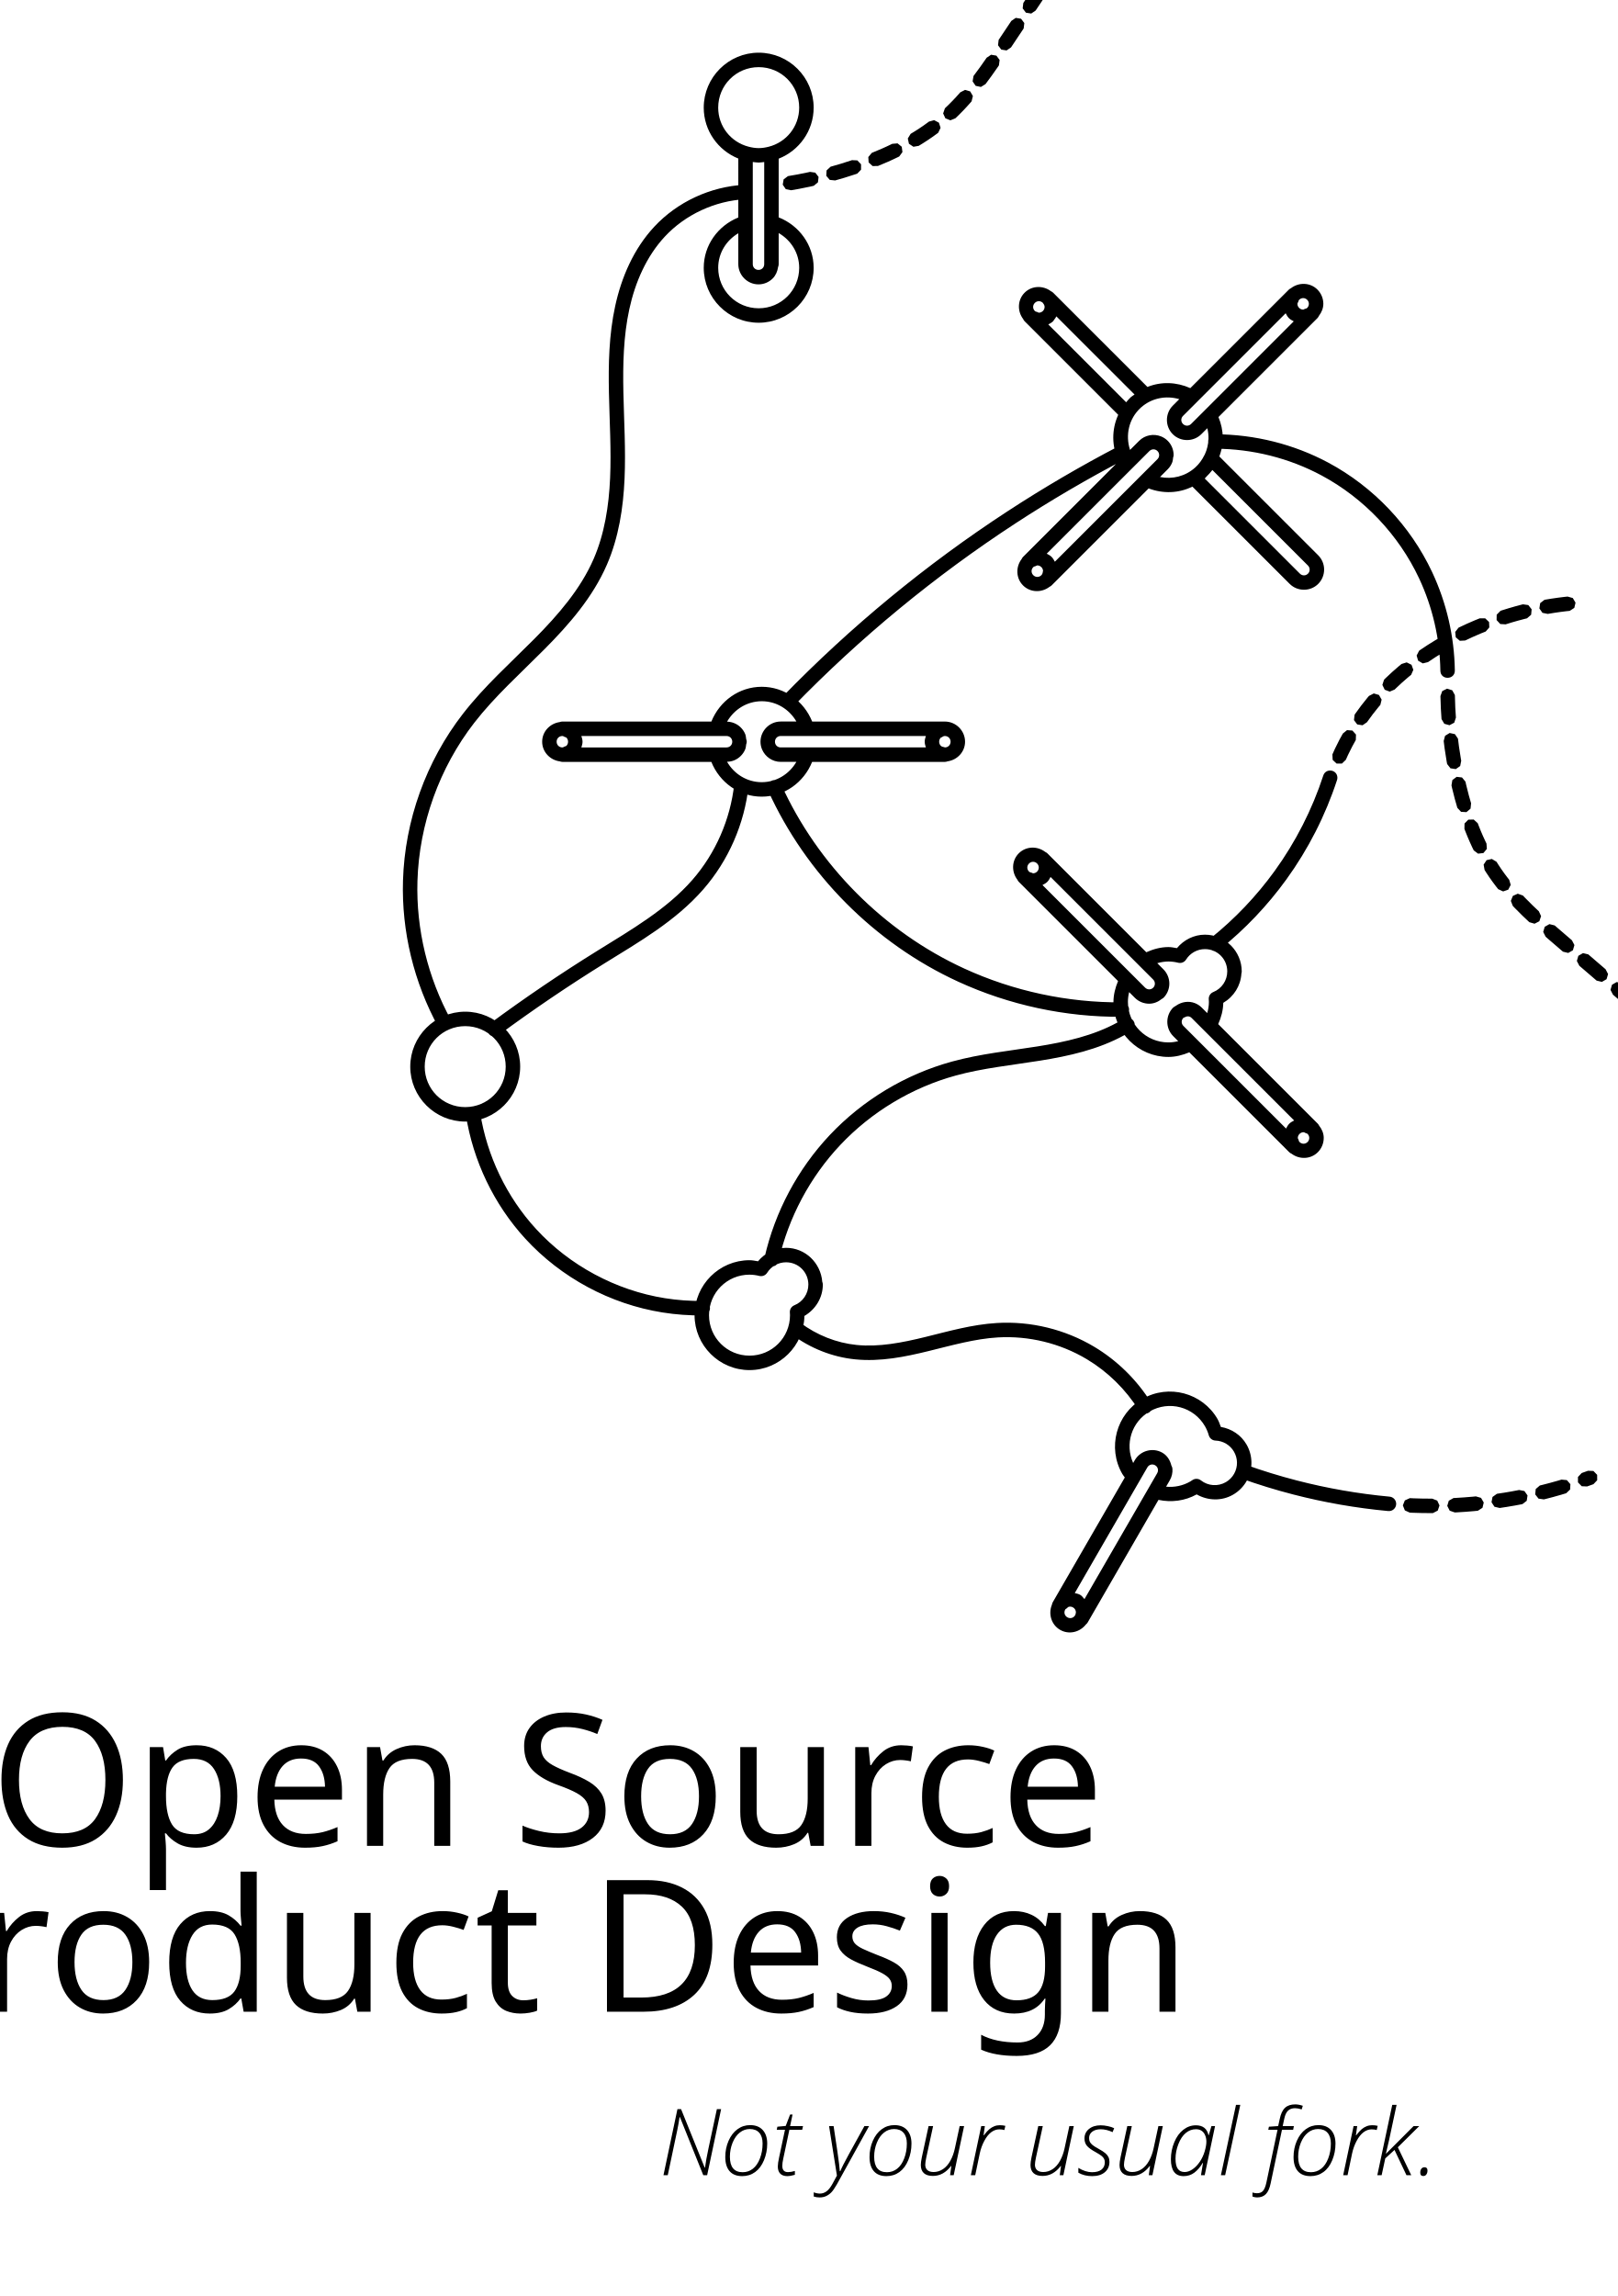
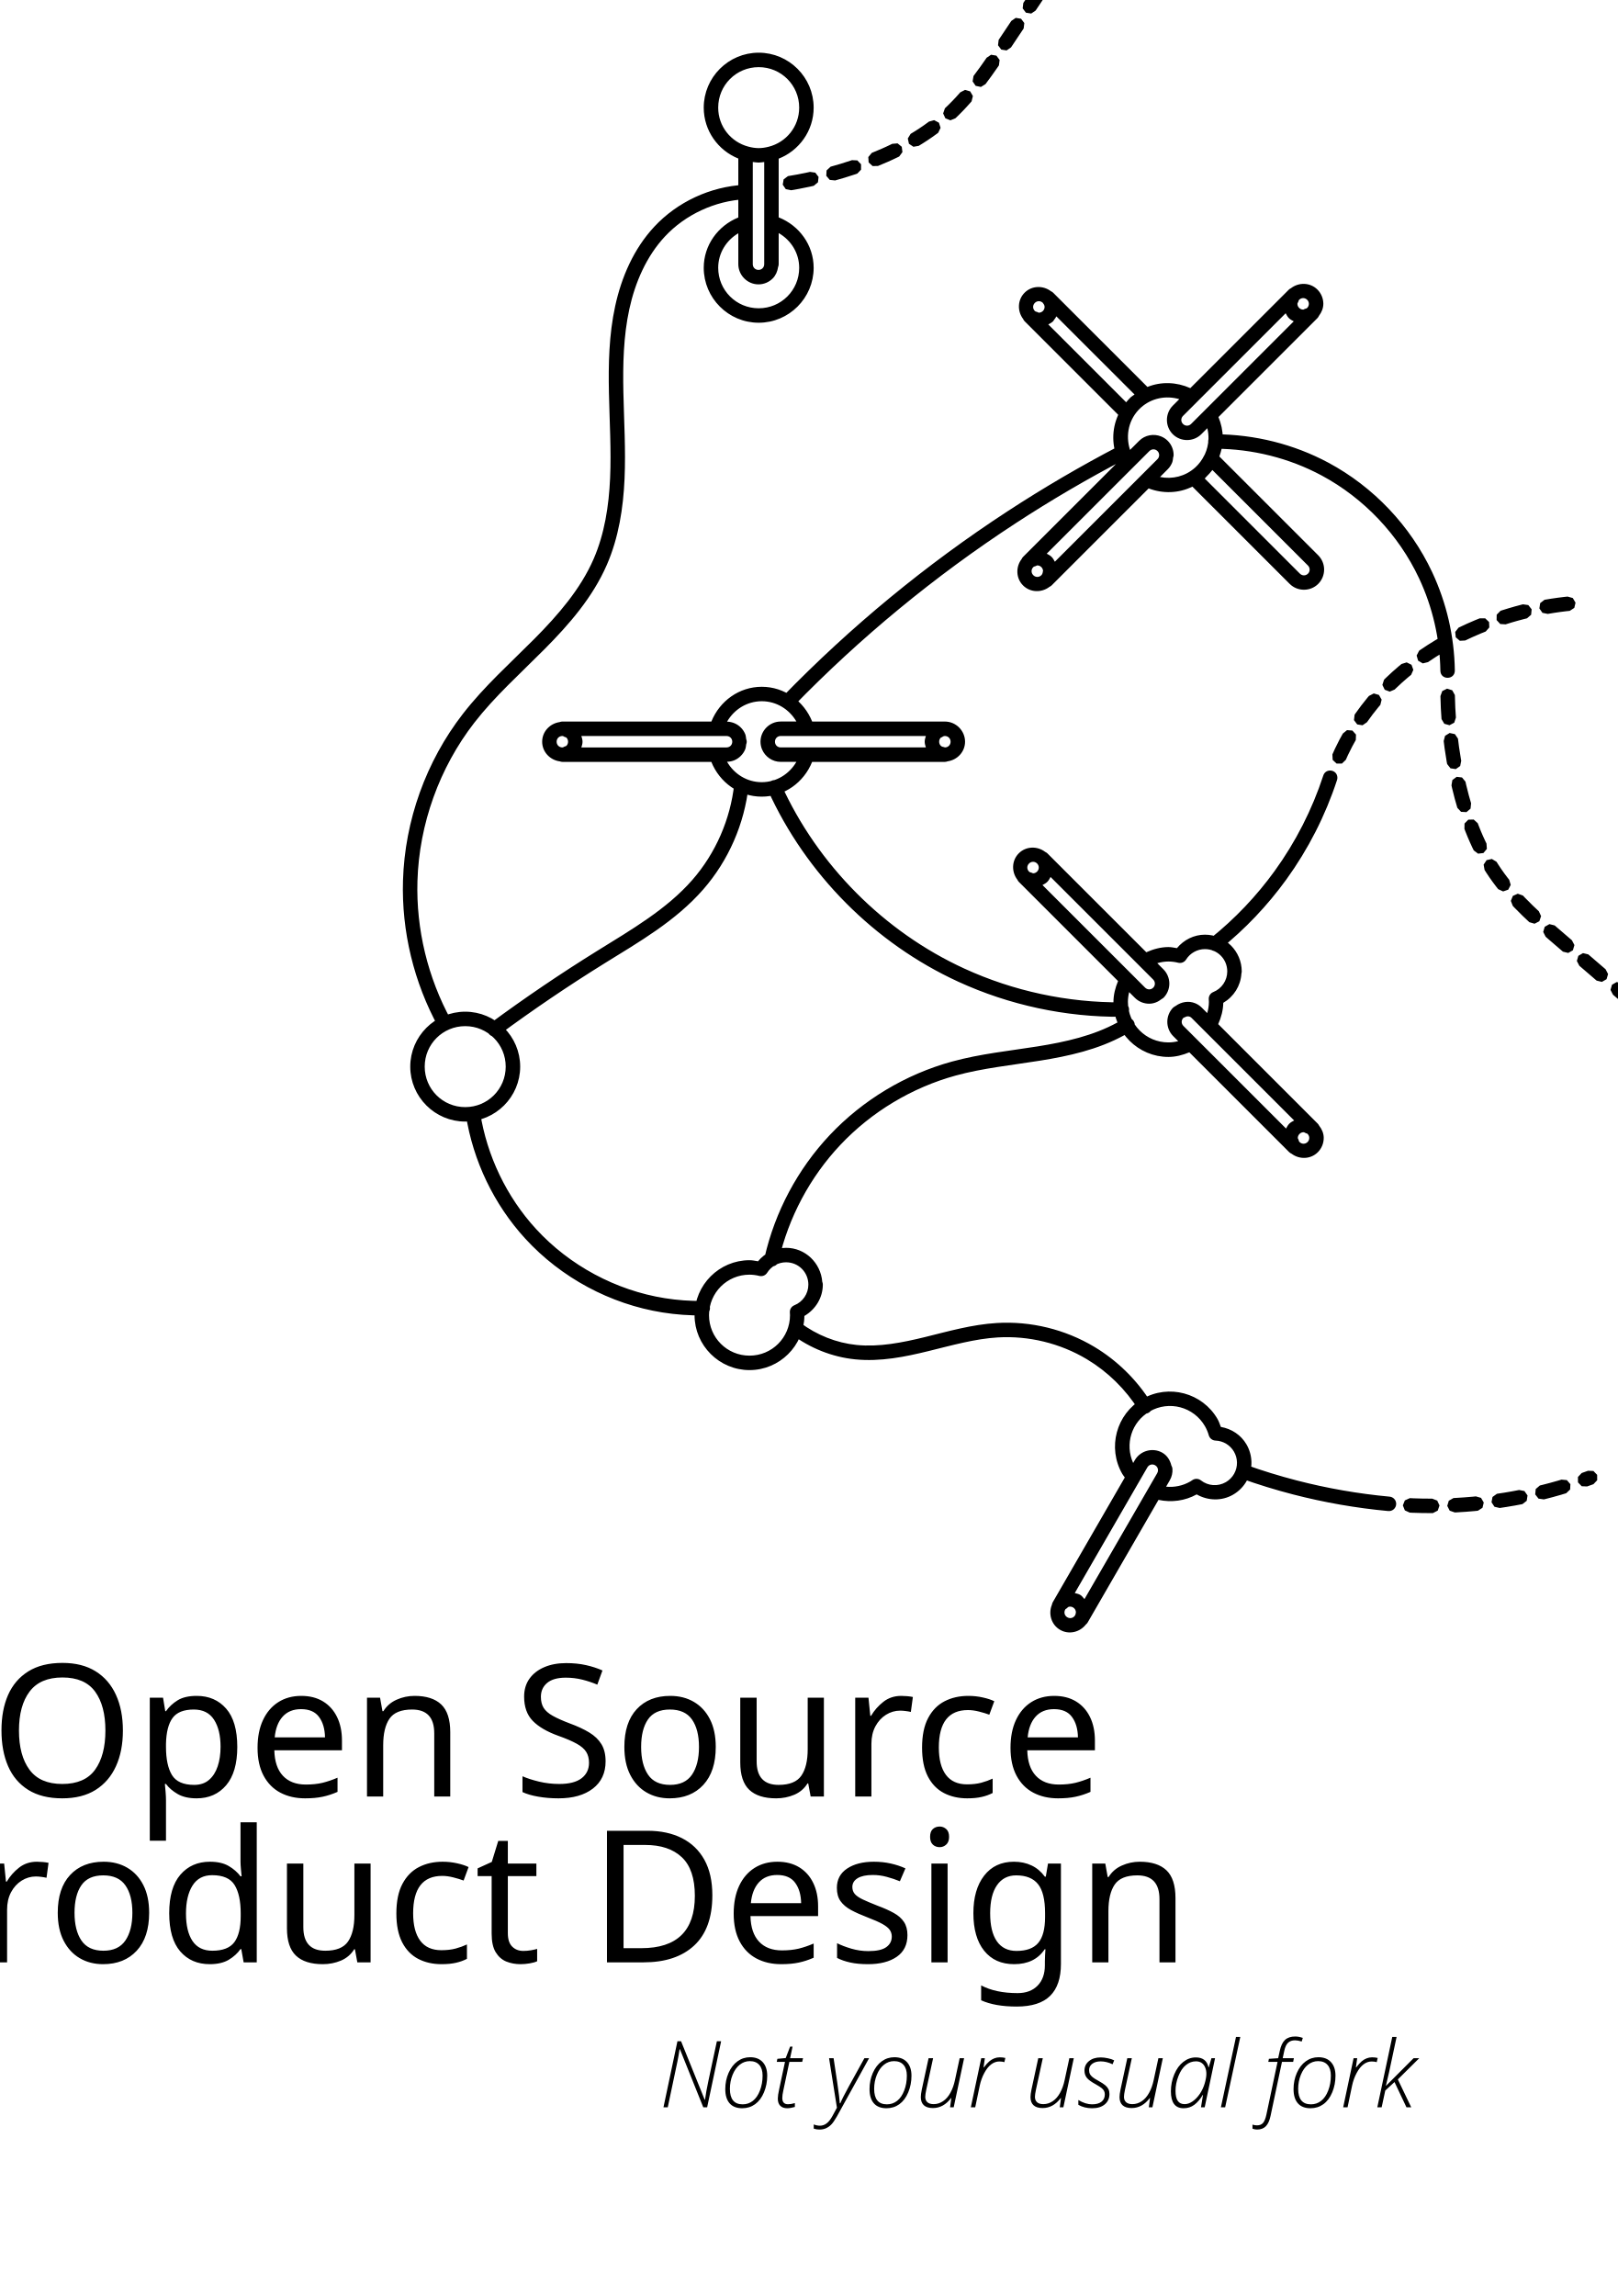
<svg xmlns="http://www.w3.org/2000/svg" width="148mm" height="210mm" viewBox="0 0 524.409 744.094" id="svg4404" version="1.1">
  <defs id="defs4406" />
  <g id="layer1" transform="translate(0,-308.2677)">
    <path d="" style="fill:none;stroke:#000000;stroke-width:6.296" id="path6642" />
    <path id="path5130" style="color:#000000;font-style:normal;font-variant:normal;font-weight:normal;font-stretch:normal;font-size:medium;line-height:normal;font-family:sans-serif;text-indent:0;text-align:start;text-decoration:none;text-decoration-line:none;text-decoration-style:solid;text-decoration-color:#000000;letter-spacing:normal;word-spacing:normal;text-transform:none;direction:ltr;block-progression:tb;writing-mode:lr-tb;baseline-shift:baseline;text-anchor:start;white-space:normal;clip-rule:nonzero;display:inline;overflow:visible;visibility:visible;opacity:1;isolation:auto;mix-blend-mode:normal;color-interpolation:sRGB;color-interpolation-filters:linearRGB;solid-color:#000000;solid-opacity:1;fill:#000000;fill-opacity:1;fill-rule:nonzero;stroke:none;stroke-width:4.685;stroke-linecap:round;stroke-linejoin:round;stroke-miterlimit:4;stroke-dasharray:none;stroke-dashoffset:0;stroke-opacity:1;color-rendering:auto;image-rendering:auto;shape-rendering:auto;text-rendering:auto;enable-background:accumulate" d="m 263.727,395.055 c -7.1e-4,9.806 -8.004,17.805 -17.814,17.805 -9.81,-8e-4 -17.812,-7.999 -17.812,-17.805 0.002,-7.288 4.564,-13.606 11.205,-16.308 l 0.002,-19.097 c -6.55,-2.635 -11.207,-9.029 -11.207,-16.5 -5.2e-4,-9.806 8.002,-17.806 17.812,-17.807 9.811,-5.2e-4 17.815,8 17.814,17.807 -5.4e-4,7.518 -4.72,13.937 -11.336,16.541 l 0,19.018 c 6.703,2.667 11.329,9.008 11.336,16.343 z m -4.688,0 0,0 c -0.005,-4.778 -2.649,-8.956 -6.648,-11.251 l 0,10.075 c 4.8e-4,0.317 -0.063,0.631 -0.188,0.922 -0.212,1.413 -0.766,2.724 -1.738,3.697 -0.594,0.594 -1.298,1.077 -2.08,1.411 -5.1e-4,3e-4 -8.9e-4,-2e-4 -0.002,0 -0.781,0.333 -1.639,0.518 -2.535,0.518 -1.794,0 -3.43,-0.74 -4.617,-1.929 -0.594,-0.594 -1.075,-1.301 -1.407,-2.083 -0.333,-0.782 -0.518,-1.64 -0.518,-2.536 l 0,-10.016 c -3.931,2.316 -6.516,6.465 -6.517,11.193 5.1e-4,7.273 5.849,13.119 13.125,13.119 7.276,4.1e-4 13.125,-5.845 13.127,-13.117 z m 0,-51.906 c 3.8e-4,-7.274 -5.849,-13.121 -13.127,-13.121 -7.277,5.3e-4 -13.125,5.848 -13.125,13.121 4.2e-4,6.103 4.14,11.152 9.764,12.635 1.099,0.296 2.226,0.48 3.364,0.485 l 0.004,0 c 1.083,-8.9e-4 2.155,-0.172 3.204,-0.438 5.702,-1.43 9.914,-6.523 9.915,-12.682 z m -11.336,50.728 0,-13.709 0,-19.396 c -0.579,0.059 -1.142,0.174 -1.736,0.176 -0.018,9e-5 -0.036,0.01 -0.055,0.01 l -0.008,0 c -0.022,0 -0.043,-0.01 -0.065,-0.01 -0.631,0 -1.23,-0.121 -1.843,-0.188 l -0.002,19.435 0,13.684 c -6.2e-4,1.058 0.804,1.86 1.853,1.86 0.525,0 0.989,-0.2 1.321,-0.533 0.333,-0.333 0.534,-0.799 0.534,-1.329 z m 181.479,98.992 c 8.8e-4,1.668 -0.645,3.357 -1.914,4.625 -2.537,2.536 -6.726,2.531 -9.262,-0.012 l -31.522,-31.512 c -4.401,2.184 -9.505,2.357 -14.178,0.584 l -31.422,31.407 -0.012,0.012 -0.014,0.012 c -0.003,0 -0.003,0.01 -0.006,0.01 -0.005,0.01 -0.012,0.01 -0.018,0.012 -0.192,0.179 -0.413,0.325 -0.653,0.432 -2.556,1.975 -6.243,1.894 -8.582,-0.444 -2.334,-2.333 -2.416,-6.009 -0.452,-8.562 0.109,-0.252 0.261,-0.483 0.45,-0.682 l 0.006,-0.01 0.016,-0.016 0.01,-0.01 0,0 0.006,0 30.961,-30.948 c -2.318,-4.829 -2.306,-10.337 -0.151,-15.065 l -30.323,-30.311 -0.018,-0.02 c -0.206,-0.211 -0.371,-0.46 -0.485,-0.733 -1.925,-2.553 -1.835,-6.195 0.485,-8.514 2.326,-2.325 5.986,-2.412 8.541,-0.469 0.252,0.109 0.483,0.262 0.682,0.451 0.008,0.01 0.019,0.01 0.027,0.017 0.006,0.01 0.008,0.014 0.014,0.02 l 0.004,0 0.01,0.012 30.532,30.516 c 4.443,-1.792 9.426,-1.624 13.899,0.383 l 31.905,-31.889 0.018,-0.018 c 0.007,-0.01 0.014,-0.013 0.021,-0.02 0.003,0 0.004,-0.01 0.008,-0.012 0.007,-0.01 0.017,-0.01 0.024,-0.016 0.186,-0.171 0.397,-0.311 0.628,-0.414 2.556,-1.989 6.256,-1.913 8.599,0.43 1.202,1.202 1.889,2.828 1.914,4.527 l 0,0 c 0.021,1.468 -0.552,2.834 -1.431,3.99 -0.114,0.27 -0.278,0.517 -0.483,0.727 -0.006,0.01 -0.013,0.015 -0.019,0.022 l -32.063,32.048 c 0.867,2.117 1.385,4.345 1.394,6.64 0.046,0.196 0.066,0.398 0.061,0.6 -0.002,0.072 -0.026,0.141 -0.029,0.213 l 0.014,0 -0.002,0 c -0.01,0.081 -0.025,0.161 -0.043,0.24 -0.104,1.757 -0.506,3.452 -1.104,5.077 l 32.038,32.024 c 1.269,1.268 1.92,2.955 1.922,4.627 l 0,0 0,0 z m -4.69,0 c -5.8e-4,-0.478 -0.175,-0.945 -0.549,-1.319 l -30.974,-30.963 c -0.029,0.04 -0.067,0.072 -0.096,0.111 -0.531,0.717 -1.153,1.358 -1.787,1.989 -0.185,0.184 -0.328,0.402 -0.522,0.578 -0.01,0.01 -0.023,0.012 -0.033,0.022 -0.018,0.016 -0.039,0.027 -0.057,0.043 l 30.851,30.84 0.002,0 c 0.749,0.751 1.884,0.749 2.625,0.01 0.37,-0.37 0.54,-0.828 0.54,-1.309 z m -0.25,-86.154 c -0.007,-0.483 -0.202,-0.941 -0.543,-1.282 -0.743,-0.741 -1.875,-0.742 -2.618,0 -0.185,0.185 -0.187,0.431 -0.28,0.653 -0.093,0.224 -0.275,0.426 -0.274,0.662 0.002,0.466 0.184,0.932 0.553,1.301 0.371,0.371 0.84,0.554 1.308,0.555 0.188,2e-4 0.344,-0.161 0.526,-0.221 0.272,-0.089 0.561,-0.112 0.784,-0.334 0.355,-0.355 0.551,-0.833 0.543,-1.335 z m -4.899,5.692 c -0.553,-0.294 -1.114,-0.58 -1.578,-1.043 -0.463,-0.463 -0.75,-1.022 -1.044,-1.575 l -28.611,28.599 -0.004,0.01 c -0.012,0.012 -0.023,0.024 -0.035,0.035 l -4.617,4.615 -0.002,0 c -0.374,0.374 -0.561,0.845 -0.563,1.315 -8.8e-4,0.47 0.184,0.938 0.553,1.307 l 0.002,0 c 2.1e-4,2e-4 -2e-4,0 0,0 0.74,0.737 1.881,0.739 2.629,-0.01 l 4.49,-4.486 28.779,-28.767 z m -27.641,38.121 c 8e-5,0 -8e-5,-0.01 0,-0.01 0.035,-1.177 -0.102,-2.343 -0.377,-3.478 l -1.935,1.933 c -2.537,2.539 -6.722,2.549 -9.26,0.012 -0.635,-0.634 -1.111,-1.372 -1.427,-2.161 -0.317,-0.789 -0.474,-1.629 -0.473,-2.47 0.002,-0.839 0.163,-1.678 0.481,-2.466 0.318,-0.789 0.794,-1.527 1.429,-2.161 l 2.101,-2.099 c -2.3e-4,0 2.2e-4,0 0,0 -4.293,-1.263 -8.988,-0.371 -12.431,2.718 -0.015,0.013 -0.034,0.02 -0.049,0.033 -6.7e-4,6e-4 -8.8e-4,0 -0.002,0 l -0.004,0 c -0.018,0.016 -0.025,0.038 -0.043,0.055 -3.846,3.54 -4.996,8.859 -3.437,13.647 l 2.952,-2.951 c 1.904,-1.903 4.732,-2.381 7.098,-1.432 0.788,0.316 1.526,0.787 2.16,1.419 l 0.002,0 c 0.635,0.635 1.113,1.375 1.433,2.167 0.319,0.787 0.482,1.625 0.481,2.458 0,6e-4 0,0 0,0 l 0,0 c -0.006,0.27 -0.059,0.537 -0.156,0.789 -0.071,0.565 -0.112,1.135 -0.33,1.671 -0.322,0.789 -0.802,1.527 -1.437,2.161 l -2.49,2.491 c 4.01,0.816 8.229,-0.22 11.371,-3.046 0.016,-0.014 0.036,-0.024 0.053,-0.039 1.221,-1.115 2.211,-2.456 2.936,-3.941 0.039,-0.08 0.097,-0.15 0.135,-0.231 0.005,-0.011 0.012,-0.022 0.018,-0.033 l 0.002,0 c 0.726,-1.572 1.141,-3.289 1.2,-5.055 z m -15.99,5.225 c 0,-0.479 -0.169,-0.937 -0.54,-1.307 -0.371,-0.371 -0.841,-0.556 -1.312,-0.555 -0.47,6.9e-4 -0.941,0.187 -1.316,0.563 l -0.002,0 -5.438,5.436 c -0.014,0.013 -0.029,0.026 -0.043,0.039 l -27.786,27.774 c 0.553,0.294 1.114,0.58 1.578,1.043 0.453,0.453 0.755,1.011 1.054,1.565 l 28.079,-28.065 5.178,-5.176 c 0.374,-0.373 0.546,-0.837 0.547,-1.315 z m -7.974,-19.628 -25.34,-25.328 c -0.216,0.4 -0.455,0.783 -0.753,1.133 -0.115,0.135 -0.163,0.312 -0.289,0.438 -6.7e-4,7e-4 -8.8e-4,0 -0.002,0 -0.463,0.463 -1.023,0.748 -1.576,1.041 l 25.237,25.226 c 0.499,-0.592 0.998,-1.186 1.583,-1.719 8.8e-4,-8.8e-4 8.8e-4,0 0.002,0 l 0.004,0 c 0.003,0 0.007,0 0.01,-0.01 0.341,-0.306 0.761,-0.501 1.124,-0.78 z m -29.154,-28.405 c -0.007,-0.434 -0.205,-0.834 -0.493,-1.165 -0.026,-0.03 -0.017,-0.077 -0.045,-0.106 l -0.016,-0.018 c -0.743,-0.734 -1.869,-0.736 -2.61,0 -0.743,0.742 -0.742,1.874 0,2.616 4.7e-4,5e-4 8.8e-4,-4e-4 0.002,0 0.223,0.222 0.512,0.245 0.784,0.334 0.182,0.06 0.338,0.221 0.526,0.221 0.468,-7e-4 0.937,-0.184 1.308,-0.555 0.354,-0.354 0.55,-0.834 0.543,-1.335 z m -0.504,85.625 c -0.007,-0.482 -0.202,-0.94 -0.543,-1.282 -0.37,-0.37 -0.836,-0.555 -1.304,-0.557 -0.192,-6e-4 -0.351,0.163 -0.536,0.225 -0.27,0.09 -0.559,0.111 -0.78,0.332 -0.743,0.743 -0.743,1.876 0,2.618 0.743,0.743 1.876,0.743 2.619,0 0.312,-0.313 0.444,-0.74 0.479,-1.176 0.005,-0.059 0.065,-0.099 0.065,-0.158 z M 312.801,548.644 c 3e-4,3.278 -2.512,5.917 -5.679,6.362 -0.271,0.111 -0.561,0.17 -0.854,0.174 l -0.006,0 -0.004,0 -0.024,0 -43,0 c -2.684,6.668 -9.013,11.261 -16.327,11.269 l -0.002,0 c -7.32,-8e-4 -13.658,-4.595 -16.344,-11.269 l -48.249,0 -0.014,0 -0.019,0 -0.006,0 -0.01,0 c -0.273,-0.01 -0.542,-0.062 -0.796,-0.162 -3.195,-0.418 -5.738,-3.075 -5.737,-6.374 -2.1e-4,-3.28 2.516,-5.92 5.685,-6.362 0.011,-0.01 0.022,-0.011 0.033,-0.016 0.073,-0.028 0.147,-0.053 0.223,-0.074 0.151,-0.041 0.305,-0.067 0.461,-0.078 0.04,-8.8e-4 0.081,-8.8e-4 0.121,0 l 0.002,0 c 0.006,-10e-5 0.011,0 0.018,0 l 0.012,0 0.002,0 0.012,0 0.014,0 48.261,0 c 2.684,-6.67 9.015,-11.264 16.331,-11.271 l 0.002,0 c 7.319,0 13.655,4.596 16.34,11.269 l 42.973,0 0.016,0 -0.01,0.01 c 0.013,-10e-5 0.024,-0.01 0.037,-0.01 3.583,0 6.537,2.955 6.539,6.536 z m -4.69,0 c -4.2e-4,-1.05 -0.801,-1.85 -1.851,-1.85 -0.402,4e-4 -0.713,0.203 -1.011,0.406 -0.092,0.063 -0.233,0.049 -0.311,0.127 -0.33,0.331 -0.529,0.792 -0.53,1.315 2e-4,0.522 0.198,0.982 0.528,1.313 0.276,0.277 0.68,0.394 1.099,0.449 0.086,0.011 0.137,0.092 0.227,0.092 1.05,0 1.849,-0.803 1.849,-1.852 z m -8.013,1.852 c -0.184,-0.599 -0.379,-1.199 -0.379,-1.854 4.5e-4,-0.654 0.196,-1.253 0.379,-1.851 l -38.307,0 -8.742,0 -0.002,0 c -1.06,0 -1.861,0.805 -1.861,1.852 0,1.049 0.802,1.852 1.863,1.852 l 8.73,0 38.319,0 z m -41.958,-8.391 c -2.307,-3.967 -6.478,-6.582 -11.236,-6.583 -4.768,0.01 -8.94,2.637 -11.24,6.62 1.72,0.05 3.294,0.743 4.441,1.888 0.595,0.593 1.077,1.298 1.411,2.079 2.6e-4,5.9e-4 -2.4e-4,0 0,0 0.223,0.522 0.269,1.113 0.348,1.692 0.109,0.267 0.167,0.552 0.172,0.84 l 0,0 c -0.005,0.292 -0.064,0.58 -0.174,0.85 -0.08,0.575 -0.124,1.165 -0.346,1.684 -0.334,0.781 -0.817,1.486 -1.411,2.079 -0.595,0.593 -1.301,1.074 -2.084,1.407 -0.73,0.31 -1.536,0.458 -2.367,0.481 2.303,3.986 6.48,6.618 11.252,6.618 4.754,-0.01 8.915,-2.62 11.221,-6.583 l -5.077,0 c -2.691,0 -5.031,-1.66 -6.033,-4.004 -0.334,-0.781 -0.52,-1.638 -0.52,-2.534 0,-0.897 0.186,-1.753 0.52,-2.534 0.334,-0.781 0.817,-1.486 1.411,-2.079 0.595,-0.594 1.301,-1.076 2.084,-1.409 0.782,-0.333 1.641,-0.516 2.537,-0.516 l 5.09,0 z m -20.794,6.54 c 0,-7e-4 0,0 0,0 -5.1e-4,-0.523 -0.201,-0.985 -0.534,-1.317 -0.334,-0.332 -0.799,-0.533 -1.329,-0.533 l -47.047,0 c 0.183,0.598 0.377,1.197 0.377,1.85 8e-5,0.655 -0.194,1.254 -0.377,1.852 l 43.581,0 3.466,0 c 0.53,0 0.996,-0.201 1.329,-0.533 0.333,-0.332 0.533,-0.794 0.534,-1.317 z m -53.222,0 c 4e-5,-0.524 -0.199,-0.986 -0.53,-1.317 -0.149,-0.15 -0.398,-0.152 -0.594,-0.242 -0.239,-0.109 -0.436,-0.291 -0.723,-0.291 l -0.008,0 c -1.048,0 -1.849,0.802 -1.849,1.85 -1.1e-4,1.05 0.802,1.853 1.853,1.852 0.279,0 0.467,-0.179 0.7,-0.281 0.208,-0.091 0.465,-0.099 0.622,-0.256 0.329,-0.331 0.53,-0.792 0.53,-1.315 z m 244.932,128.322 c 0.025,1.765 -0.666,3.469 -1.914,4.717 -2.32,2.319 -5.964,2.408 -8.517,0.483 -0.27,-0.113 -0.517,-0.275 -0.727,-0.479 l -0.006,0 -0.002,0 -0.018,-0.016 -0.01,-0.01 -32.37,-32.356 c -2.154,0.898 -4.425,1.492 -6.772,1.497 l -0.004,0 c -9.811,5.1e-4 -17.817,-8 -17.816,-17.807 8.8e-4,-2.349 0.592,-4.622 1.49,-6.78 l -32.143,-32.132 -0.01,-0.01 -0.014,-0.014 -0.004,0 c -0.002,0 -0.004,-0.01 -0.006,-0.01 -0.188,-0.198 -0.339,-0.428 -0.448,-0.678 -1.962,-2.554 -1.88,-6.228 0.454,-8.561 2.333,-2.332 6.007,-2.414 8.562,-0.453 0.253,0.109 0.484,0.261 0.684,0.449 l 0.004,0 0.018,0.018 0.01,0.01 32.053,32.04 c 2.264,-1.01 4.667,-1.677 7.161,-1.682 l 0.016,0 c 0.926,0 1.832,0.203 2.745,0.35 2.245,-2.697 5.525,-4.362 9.088,-4.363 l 0.002,0 c 6.554,0 11.917,5.362 11.917,11.914 -5e-4,0.232 -0.035,0.462 -0.104,0.684 l -0.002,0.01 c -0.24,3.984 -2.468,7.484 -5.878,9.479 -0.04,2.402 -0.67,4.718 -1.644,6.902 l 32.243,32.233 0.018,0.018 0.018,0.022 c 0.004,0 0.01,0 0.014,0.01 0.008,0.01 0.01,0.019 0.018,0.027 0.16,0.174 0.293,0.371 0.395,0.584 0.893,1.125 1.48,2.467 1.501,3.916 l 0,0 z m -4.688,0.068 c -0.007,-0.482 -0.202,-0.94 -0.543,-1.282 l -0.004,0 c -0.171,-0.17 -0.399,-0.164 -0.602,-0.256 -0.239,-0.108 -0.456,-0.296 -0.71,-0.295 -0.466,0 -0.933,0.184 -1.302,0.553 -0.371,0.371 -0.554,0.839 -0.555,1.307 -1.1e-4,0.188 0.161,0.344 0.221,0.526 0.089,0.271 0.112,0.561 0.334,0.783 4.7e-4,5.3e-4 8.8e-4,-4.4e-4 0.002,0 0.743,0.741 1.873,0.741 2.616,0 0.355,-0.355 0.551,-0.833 0.543,-1.335 z m -4.903,-5.641 -29.025,-29.017 -4.238,-4.236 -0.002,0 -0.002,0 c -0.637,-0.636 -1.519,-0.614 -2.234,-0.172 -0.125,0.077 -0.279,0.054 -0.389,0.164 -0.371,0.371 -0.558,0.84 -0.557,1.311 5.5e-4,0.471 0.189,0.943 0.563,1.317 l 4.156,4.154 0.002,0 29.109,29.097 c 0.294,-0.552 0.579,-1.112 1.042,-1.575 l 0.002,0 c 0.462,-0.462 1.022,-0.748 1.574,-1.041 z m -21.677,-48.309 0,0 c -8.9e-4,-4.018 -3.207,-7.225 -7.227,-7.226 -2.492,0 -4.799,1.28 -6.123,3.39 -0.541,0.862 -1.576,1.276 -2.563,1.026 -1.033,-0.262 -2.095,-0.395 -3.161,-0.401 -1.231,0 -2.441,0.205 -3.613,0.545 l 0,0 1.992,1.989 c 4e-4,4.1e-4 -4e-4,0 0,0 0.633,0.633 1.113,1.371 1.435,2.159 2.5e-4,6e-4 -2.5e-4,0 0,0 0.321,0.788 0.485,1.627 0.487,2.462 l 0,0 0,0 c 7.7e-4,0.835 -0.161,1.675 -0.481,2.464 -0.32,0.79 -0.798,1.529 -1.433,2.163 l -0.002,0 c -0.161,0.161 -0.374,0.221 -0.547,0.361 -1.193,0.966 -2.614,1.536 -4.082,1.534 -0.84,0 -1.68,-0.161 -2.469,-0.479 -0.789,-0.318 -1.524,-0.794 -2.158,-1.428 l -1.855,-1.854 c -0.261,1.038 -0.398,2.106 -0.399,3.185 -3.8e-4,7.272 5.846,13.118 13.121,13.121 l 0.002,0 0.004,0 c 1.076,0 2.143,-0.145 3.179,-0.406 l -1.63,-1.63 c -0.634,-0.634 -1.111,-1.371 -1.429,-2.159 -0.636,-1.577 -0.637,-3.361 -0.004,-4.938 0.317,-0.788 0.793,-1.525 1.427,-2.159 0.239,-0.238 0.548,-0.342 0.813,-0.535 1.848,-1.349 4.216,-1.716 6.285,-0.881 5e-4,2e-4 8.8e-4,-1.9e-4 0.002,0 0.788,0.318 1.525,0.794 2.158,1.428 l 1.777,1.776 c 0.34,-1.173 0.543,-2.383 0.545,-3.615 l 0,0 c -0.006,-0.277 -0.02,-0.554 -0.043,-0.83 -0.087,-1.025 0.505,-1.988 1.46,-2.372 2.742,-1.103 4.529,-3.744 4.531,-6.698 z m -23.462,3.957 c 0,-6e-4 0,0 0,0 -8.8e-4,-0.476 -0.172,-0.94 -0.547,-1.315 -4.7e-4,-5e-4 4.8e-4,0 0,0 l -4.451,-4.447 c -0.007,-0.01 -0.013,-0.015 -0.019,-0.022 l -28.795,-28.783 c -0.299,0.556 -0.59,1.121 -1.044,1.575 -0.463,0.463 -1.024,0.75 -1.578,1.043 l 28.885,28.872 4.383,4.381 0.002,0 c 0.749,0.747 1.885,0.745 2.625,0.01 0.369,-0.37 0.54,-0.83 0.54,-1.309 z M 336.697,589.398 c -0.007,-0.483 -0.202,-0.94 -0.543,-1.282 -0.743,-0.741 -1.875,-0.742 -2.618,0 -0.743,0.743 -0.743,1.876 0,2.618 0.241,0.241 0.552,0.277 0.848,0.362 0.161,0.046 0.298,0.193 0.463,0.193 0.468,-7e-4 0.935,-0.185 1.306,-0.555 0.354,-0.354 0.55,-0.834 0.543,-1.335 z m 68.927,192.674 c 0.102,4.351 -2.187,8.422 -5.958,10.598 l -0.002,0 c -3.694,2.127 -8.158,1.974 -11.792,-0.092 -3.787,2.104 -8.175,2.67 -12.374,1.768 l -22.932,39.698 -0.006,0.012 -0.012,0.02 -0.002,0 c -8.8e-4,0 -0.004,0 -0.006,0.01 -0.15,0.252 -0.347,0.473 -0.579,0.653 -1.968,2.518 -5.509,3.373 -8.349,1.735 -2.862,-1.651 -3.894,-5.188 -2.651,-8.166 0.041,-0.262 0.125,-0.515 0.25,-0.748 0.004,-0.01 0.002,-0.013 0.006,-0.02 0.002,0 0.004,0 0.006,-0.01 l 0.008,-0.014 0.008,-0.012 23.339,-40.409 c -0.264,-0.384 -0.568,-0.739 -0.801,-1.143 l -0.002,0 c -4.905,-8.493 -1.975,-19.423 6.521,-24.325 8.496,-4.903 19.429,-1.974 24.334,6.519 l 0.006,0.01 c 0.46,0.804 0.742,1.688 1.071,2.552 3.458,0.595 6.539,2.603 8.322,5.684 0.999,1.729 1.548,3.682 1.595,5.678 z m -4.688,0.109 c -0.029,-1.211 -0.362,-2.394 -0.968,-3.443 l 0.002,0 c -1.247,-2.155 -3.508,-3.513 -5.997,-3.603 -1.017,-0.038 -1.894,-0.727 -2.17,-1.706 -0.29,-1.025 -0.705,-2.012 -1.234,-2.937 -3.638,-6.299 -11.628,-8.44 -17.93,-4.803 -5.91,3.41 -8.094,10.63 -5.35,16.713 l 0.534,-0.924 c 0.448,-0.776 1.037,-1.425 1.716,-1.936 0.68,-0.511 1.45,-0.884 2.262,-1.102 0.811,-0.218 1.664,-0.283 2.508,-0.182 0.844,0.101 1.678,0.368 2.455,0.817 1.595,0.92 2.502,2.48 2.915,4.152 0.196,0.32 0.313,0.683 0.34,1.057 0.044,0.629 -0.003,1.271 -0.147,1.901 -0.143,0.63 -0.383,1.247 -0.719,1.829 l -1.19,2.062 c 2.688,0.26 5.417,-0.297 7.802,-1.667 0.002,0 0.004,0 0.006,0 0.236,-0.143 0.469,-0.295 0.696,-0.453 0.845,-0.589 1.977,-0.558 2.788,0.078 2.326,1.823 5.506,2.049 8.068,0.574 l 0.002,0 c 2.293,-1.324 3.675,-3.783 3.613,-6.429 z m -25.595,2.435 c -0.041,-0.596 -0.353,-1.149 -0.921,-1.477 -0.907,-0.524 -2.007,-0.23 -2.537,0.688 l -2.504,4.334 -21.018,36.392 c 2.1e-4,9e-5 -2e-4,0 0,0 0.609,0.14 1.224,0.27 1.791,0.596 0.574,0.331 0.912,0.894 1.351,1.368 l 20.786,-35.983 2.805,-4.858 c 0.198,-0.343 0.272,-0.702 0.248,-1.057 z m -26.607,46.238 c 0.016,-0.681 -0.336,-1.307 -0.927,-1.647 -0.452,-0.26 -0.951,-0.319 -1.402,-0.199 -0.251,0.067 -0.417,0.31 -0.624,0.483 -0.166,0.139 -0.385,0.189 -0.502,0.393 -5.1e-4,8.8e-4 -8.8e-4,0 -0.002,0 -0.524,0.909 -0.231,2.002 0.678,2.527 0.91,0.525 2.004,0.231 2.53,-0.678 0.128,-0.222 0.177,-0.475 0.205,-0.729 0.006,-0.053 0.042,-0.099 0.043,-0.152 z m -9.788,-528.471 1.051,1.392 -0.204,1.733 -0.11,0.182 -3.996,5.98 -1.439,0.986 -1.723,-0.281 -1.05,-1.393 0.203,-1.733 0.111,-0.183 3.995,-5.979 1.44,-0.986 z m -7.991,11.96 1.05,1.392 -0.203,1.733 -0.111,0.183 -3.995,5.979 -1.44,0.986 -1.722,-0.283 -1.05,-1.392 0.203,-1.733 0.11,-0.182 3.996,-5.979 1.439,-0.986 z m -7.997,11.955 1.042,1.4 -0.215,1.731 -0.111,0.181 -0.148,0.218 -0.011,0.017 -0.011,0.016 -2.073,2.948 -0.016,0.023 -0.016,0.021 -1.973,2.675 -1.485,0.917 -1.707,-0.362 -0.984,-1.44 0.284,-1.721 0.118,-0.177 1.973,-2.674 8.8e-4,0 2.017,-2.871 0.023,-0.033 0.126,-0.186 1.446,-0.976 z m -8.496,11.586 0.873,1.509 -0.412,1.696 -0.132,0.166 -0.179,0.21 -0.016,0.018 -0.016,0.019 -1.2,1.334 -0.018,0.019 -0.019,0.02 -1.228,1.305 -0.02,0.021 -0.02,0.02 -1.26,1.275 -0.021,0.023 -0.021,0.021 -1.11,1.066 -1.618,0.653 -1.622,-0.645 -0.726,-1.586 0.571,-1.648 0.146,-0.154 1.095,-1.052 0.014,-0.014 1.177,-1.191 0.003,0 1.225,-1.302 8.8e-4,0 1.13,-1.256 0.015,-0.018 0.018,-0.02 0.147,-0.172 1.549,-0.803 z m -10.136,10.146 0.542,1.658 -0.755,1.574 -0.162,0.137 -0.194,0.147 -0.026,0.019 -0.025,0.018 -1.455,1.051 -0.025,0.018 -0.026,0.016 -1.481,1.013 -0.025,0.016 -0.025,0.016 -1.507,0.974 -0.023,0.016 -0.024,0.014 -1.334,0.819 -1.72,0.295 -1.447,-0.976 -0.372,-1.704 0.909,-1.488 0.177,-0.12 1.286,-0.789 0.006,0 1.453,-0.94 8.8e-4,-1.8e-4 1.431,-0.977 0.011,-0.01 1.394,-1.005 0.015,-0.011 0.179,-0.136 1.682,-0.466 z m -13.398,6.702 1.356,1.098 0.222,1.73 -1.035,1.404 -0.186,0.104 -0.205,0.102 -0.02,0.01 -0.021,0.01 -1.625,0.773 -0.02,0.01 -0.02,0.01 -1.64,0.743 -0.029,0.013 -0.029,0.012 -3.101,1.304 -1.745,0.03 -1.282,-1.183 -0.109,-1.741 1.124,-1.334 0.193,-0.091 3.097,-1.304 0.004,0 1.543,-0.698 1.585,-0.754 0.042,-0.02 0.163,-0.081 z m -13.043,5.515 1.206,1.26 8.8e-4,1.745 -1.206,1.261 -0.197,0.079 -0.317,0.11 -0.029,0.011 -0.031,0.01 -3.517,1.122 -0.031,0.01 -0.031,0.01 -3.043,0.88 -1.736,-0.174 -1.135,-1.324 0.095,-1.742 1.273,-1.193 0.202,-0.069 3.038,-0.878 0.005,0 3.434,-1.096 0.022,-0.01 0.254,-0.09 z m -13.627,3.972 1.061,1.385 -0.191,1.734 -1.336,1.123 -0.205,0.057 -0.696,0.159 -0.031,0.01 -0.031,0.01 -3.618,0.731 -0.033,0.01 -0.031,0.01 -2.748,0.476 -1.707,-0.362 -0.984,-1.441 0.285,-1.721 1.396,-1.047 0.208,-0.045 2.685,-0.466 0.025,0 3.531,-0.713 0.012,0 0.684,-0.158 z m 252.235,425.034 -0.197,0.081 -1.874,0.667 -1.744,-0.069 -1.213,-1.254 -0.011,-1.744 1.198,-1.268 0.197,-0.081 1.874,-0.666 1.744,0.067 1.213,1.254 0.011,1.744 z m -7.568,1.728 -1.262,1.204 -0.201,0.07 -1.21,0.361 -0.02,0.01 -0.018,0.01 -2.516,0.703 -0.02,0.01 -0.02,0.01 -2.526,0.659 -0.02,0.01 -0.02,0 -0.689,0.168 -1.728,-0.25 -1.076,-1.373 0.171,-1.736 1.323,-1.136 0.205,-0.059 0.689,-0.168 2.448,-0.638 0.03,-0.01 0.008,0 2.438,-0.682 1.21,-0.361 1.738,0.16 1.146,1.315 z m -14.074,3.667 -1.381,1.066 -0.206,0.049 -2.5,0.47 -0.02,0 -0.02,0 -2.574,0.439 -0.02,0 -0.021,0 -2.016,0.308 -1.7,-0.398 -0.953,-1.46 0.32,-1.715 1.416,-1.019 0.209,-0.041 1.976,-0.303 0.018,0 0.022,0 2.534,-0.432 2.459,-0.464 1.712,0.338 1.005,1.427 z m -14.34,2.267 -1.469,0.943 -0.21,0.03 -1.206,0.12 -0.02,0 -0.02,0 -2.603,0.214 -0.021,0 -0.021,0 -2.789,0.178 -0.021,0 -0.022,0 -0.576,0.026 -1.647,-0.575 -0.794,-1.554 0.5,-1.671 1.516,-0.863 0.213,-0.02 0.533,-0.024 2.746,-0.176 2.563,-0.21 0.04,0 1.166,-0.116 1.676,0.485 0.876,1.508 z m -14.496,0.904 -1.548,0.806 -0.212,0.012 -0.612,0 -0.021,0 -0.022,0 -2.793,-0.028 -0.022,0 -0.021,0 -2.793,-0.081 -0.022,0 -0.021,0 -0.994,-0.046 -1.586,-0.725 -0.648,-1.62 0.653,-1.617 1.589,-0.72 0.213,0 0.99,0.046 0.004,0 2.706,0.077 2.751,0.028 0.026,0 0.017,0 0.567,0 1.626,0.634 0.736,1.582 z m 63.16,-164.953 -1.511,0.873 -1.695,-0.411 -0.168,-0.131 -2.99,-2.57 -0.804,-1.549 0.488,-1.674 1.511,-0.873 1.696,0.411 0.167,0.131 2.99,2.57 0.804,1.549 z m -8.444,-7.259 -1.511,0.875 -1.695,-0.412 -0.168,-0.131 -5.454,-4.689 -0.805,-1.547 0.488,-1.675 1.511,-0.873 1.696,0.412 0.167,0.131 5.455,4.689 0.805,1.547 z m -10.909,-9.377 -1.51,0.873 -1.696,-0.411 -0.168,-0.132 -4.818,-4.141 -0.005,-0.01 -0.007,-0.01 -0.632,-0.551 -0.794,-1.554 0.498,-1.672 1.516,-0.863 1.693,0.423 0.167,0.132 0.621,0.54 0.012,0.011 4.806,4.132 0.805,1.549 z m -10.88,-9.404 -1.551,0.802 -1.675,-0.492 -0.161,-0.139 -2.016,-1.905 -0.025,-0.024 -0.024,-0.024 -2.541,-2.548 -0.022,-0.022 -0.021,-0.023 -0.564,-0.596 -0.641,-1.623 0.658,-1.616 1.592,-0.714 1.644,0.584 0.153,0.147 0.522,0.554 0.021,0.021 0.021,0.022 2.497,2.501 8.8e-4,0 1.966,1.858 0.731,1.583 z m -10.082,-10.232 -1.65,0.571 -1.586,-0.725 -0.14,-0.161 -0.592,-0.748 -0.018,-0.024 -0.018,-0.025 -1.075,-1.434 -0.02,-0.027 -0.018,-0.026 -1.036,-1.464 -0.02,-0.028 -0.018,-0.029 -0.994,-1.496 -0.018,-0.028 -0.018,-0.029 -0.453,-0.727 -0.304,-1.718 0.966,-1.452 1.703,-0.383 1.495,0.9 0.12,0.174 0.442,0.708 0.012,0.018 0.948,1.426 0.009,0.013 0.991,1.401 0.005,0.01 0.999,1.333 0.007,0.01 0.586,0.739 0.496,1.673 z m -8.041,-11.873 -1.733,0.203 -1.393,-1.05 -0.102,-0.186 -0.406,-0.832 -0.012,-0.025 -0.012,-0.025 -0.747,-1.632 -0.011,-0.025 -0.011,-0.024 -0.71,-1.65 -0.011,-0.024 -0.009,-0.024 -0.673,-1.666 -0.009,-0.022 -0.009,-0.024 -0.312,-0.821 0.032,-1.744 1.229,-1.239 1.745,-0.046 1.293,1.171 0.085,0.196 0.295,0.774 0.653,1.619 0.011,0.024 0.009,0.024 0.668,1.553 0.015,0.032 0.008,0.018 0.701,1.533 0.015,0.029 0.009,0.021 0.381,0.782 0.126,1.739 z m -4.176,-14.387 -1.329,1.131 -1.742,-0.099 -1.191,-1.275 -0.068,-0.202 -0.751,-2.622 -0.011,-0.036 -0.009,-0.037 -0.879,-3.488 -0.008,-0.034 -0.008,-0.034 -0.186,-0.847 0.287,-1.72 1.396,-1.047 1.733,0.207 1.109,1.348 0.054,0.205 0.171,0.778 0.005,0.024 0.867,3.435 0.738,2.578 z m -3.358,-13.816 -1.428,1.003 -1.726,-0.26 -1.067,-1.381 -0.049,-0.206 -0.091,-0.49 -0.007,-0.034 -0.007,-0.036 -0.661,-4.227 -0.007,-0.036 -0.004,-0.034 -0.3,-2.397 0.443,-1.687 1.486,-0.914 1.707,0.366 0.981,1.443 0.036,0.209 0.3,2.384 8.8e-4,0.013 0.645,4.116 0.086,0.459 z m -1.927,-14.038 -1.539,0.82 -1.681,-0.468 -0.891,-1.501 -0.024,-0.21 -0.205,-3.221 -0.003,-0.036 -8.8e-4,-0.036 -0.132,-3.961 0.596,-1.64 1.564,-0.776 1.666,0.521 0.845,1.526 0.017,0.213 0.128,3.89 0,0.01 0.205,3.211 z m 38.916,-37.208 -1.462,0.953 -0.21,0.032 -0.805,0.084 -0.028,0 -0.017,0 -1.951,0.245 -1.992,0.288 -0.005,0 -1.98,0.326 -0.025,0 -0.02,0 -0.119,0.022 -1.71,-0.344 -0.999,-1.431 0.266,-1.723 1.384,-1.064 0.208,-0.047 0.164,-0.03 0.022,0 0.022,0 2.03,-0.336 0.022,0 0.022,0 2.036,-0.296 0.022,0 0.022,0 2.042,-0.256 0.022,0 0.022,0 0.85,-0.09 1.679,0.476 0.886,1.504 z m -13.993,2.228 -1.319,1.142 -0.204,0.059 -0.845,0.209 -1.901,0.506 -0.013,0 -0.03,0.01 -1.89,0.544 -1.966,0.606 -0.1,0.033 -1.742,-0.108 -1.183,-1.282 0.029,-1.744 1.227,-1.241 0.198,-0.075 0.144,-0.048 0.022,-0.01 0.021,-0.01 1.966,-0.608 0.022,-0.01 0.022,-0.01 1.978,-0.569 0.021,-0.01 0.022,-0.01 1.988,-0.53 0.021,-0.01 0.022,-0.01 0.845,-0.207 1.728,0.243 1.081,1.37 z m -14.703,5.412 -0.193,0.089 -1.504,0.603 -0.021,0.01 -2.522,1.095 -0.003,0 -2.415,1.131 -1.742,0.098 -1.327,-1.131 -0.177,-1.736 1.071,-1.377 0.188,-0.099 2.475,-1.157 0.03,-0.015 0.03,-0.013 2.586,-1.122 0.029,-0.013 0.03,-0.012 1.525,-0.612 1.745,0 1.262,1.205 0.081,1.743 z m -12.645,6.099 -0.178,0.115 -1.153,0.667 -0.017,0.011 -2.272,1.41 -0.013,0.01 -2.271,1.506 -0.015,0.011 -0.156,0.11 -1.696,0.41 -1.51,-0.876 -0.485,-1.675 0.806,-1.547 0.168,-0.131 0.171,-0.12 0.03,-0.023 0.03,-0.02 2.345,-1.558 0.03,-0.02 0.03,-0.019 2.394,-1.486 0.03,-0.018 0.03,-0.017 1.17,-0.678 1.728,-0.251 1.421,1.012 0.328,1.714 z m -11.536,7.936 -0.159,0.143 -0.776,0.632 -2.022,1.76 -0.02,0.018 -2.013,1.878 -0.345,0.346 -1.603,0.687 -1.635,-0.61 -0.759,-1.571 0.535,-1.66 0.144,-0.157 0.383,-0.384 0.029,-0.029 0.03,-0.028 2.053,-1.916 0.029,-0.028 0.03,-0.026 2.119,-1.845 0.029,-0.027 0.03,-0.024 0.802,-0.653 1.666,-0.518 1.564,0.776 0.594,1.641 z m -9.985,9.749 -0.131,0.166 -0.434,0.502 -1.913,2.405 -1.827,2.507 -0.037,0.054 -1.44,0.986 -1.722,-0.28 -1.051,-1.391 0.202,-1.734 0.11,-0.181 0.071,-0.107 0.028,-0.041 0.029,-0.04 1.876,-2.573 0.029,-0.04 0.03,-0.04 1.984,-2.491 0.029,-0.037 0.03,-0.034 0.453,-0.527 1.551,-0.801 1.675,0.49 0.871,1.512 z m -7.956,11.371 -0.094,0.19 -1.052,1.903 -1.396,2.8 -0.008,0.015 -0.685,1.531 -1.254,1.212 -1.745,0.011 -1.269,-1.198 -0.089,-1.741 0.078,-0.198 0.726,-1.62 0.02,-0.045 0.022,-0.044 1.422,-2.849 0.021,-0.045 0.024,-0.042 1.08,-1.954 1.351,-1.103 1.74,0.136 1.165,1.3 z M 168.603,653.942 c 5.1e-4,9.807 -8.003,17.808 -17.814,17.807 -9.811,6.2e-4 -17.815,-8 -17.814,-17.807 7e-4,-9.806 8.004,-17.805 17.814,-17.805 9.811,-5e-4 17.814,7.999 17.814,17.805 z m -4.688,0 c -5.2e-4,-7.274 -5.85,-13.12 -13.127,-13.119 -7.276,-4e-4 -13.126,5.846 -13.127,13.119 -3.5e-4,7.274 5.849,13.122 13.127,13.121 7.277,4.4e-4 13.127,-5.847 13.127,-13.121 z m 102.785,70.638 c -0.003,4.262 -2.367,8.051 -5.974,10.165 -0.143,9.685 -8.065,17.546 -17.787,17.547 -9.811,5.3e-4 -17.815,-8 -17.814,-17.807 -5.8e-4,-9.807 8.003,-17.807 17.814,-17.807 l 0.01,0 c 0.926,0 1.832,0.203 2.745,0.35 2.245,-2.696 5.524,-4.359 9.086,-4.361 l 0.002,0 c 6.233,0 11.243,4.895 11.735,11.005 0.121,0.287 0.183,0.595 0.184,0.907 z m -4.688,0 0,0 c -0.002,-4.018 -3.211,-7.224 -7.231,-7.224 -2.49,0 -4.798,1.279 -6.121,3.388 -0.541,0.862 -1.576,1.276 -2.563,1.026 -1.035,-0.263 -2.097,-0.398 -3.165,-0.403 l -0.004,0 c -7.273,0 -13.117,5.85 -13.117,13.121 -3.8e-4,7.274 5.849,13.122 13.127,13.121 7.272,-5.3e-4 13.116,-5.84 13.123,-13.108 -0.006,-0.283 -0.019,-0.567 -0.043,-0.85 -0.087,-1.026 0.505,-1.988 1.46,-2.372 2.742,-1.103 4.531,-3.744 4.533,-6.698 z m 111.448,39.563 c -0.06,2.339 -3.135,3.156 -4.349,1.155 -4.22,-6.733 -10.05,-12.476 -16.864,-16.55 -8.611,-5.147 -18.828,-7.642 -28.843,-7.043 -7.408,0.443 -14.805,2.55 -22.407,4.416 -7.608,1.868 -15.632,3.513 -23.825,2.688 -7.457,-0.752 -14.613,-3.636 -20.579,-8.11 -2.506,-1.875 0.313,-5.631 2.814,-3.75 5.297,3.973 11.674,6.535 18.234,7.196 7.26,0.732 14.762,-0.739 22.238,-2.574 7.482,-1.837 15.149,-4.058 23.245,-4.543 10.976,-0.657 22.093,2.057 31.531,7.698 7.469,4.464 13.817,10.723 18.431,18.083 0.257,0.396 0.388,0.861 0.375,1.333 z m 79.08,31.515 c -0.011,1.386 -1.216,2.46 -2.595,2.312 -10.384,-0.964 -20.689,-2.762 -30.786,-5.371 -5.74,-1.484 -11.413,-3.23 -16.994,-5.23 -3.008,-1.023 -1.391,-5.532 1.582,-4.412 5.447,1.952 10.983,3.655 16.586,5.103 9.854,2.546 19.912,4.302 30.046,5.243 1.227,0.096 2.171,1.124 2.161,2.355 z m 19.01,-270.118 c 0.067,3.144 -4.662,3.215 -4.689,0.07 -0.153,-10.315 -2.528,-20.607 -6.913,-29.945 -6.609,-14.073 -17.882,-25.96 -31.586,-33.31 -10.508,-5.636 -22.448,-8.611 -34.382,-8.661 -3.18,0.041 -3.159,-4.754 0.02,-4.687 12.699,0.054 25.374,3.208 36.579,9.217 14.614,7.838 26.565,20.443 33.613,35.45 4.671,9.947 7.196,20.879 7.359,31.866 z m -38.064,34.693 c 0.011,0.289 -0.031,0.578 -0.126,0.852 -3.767,11.5 -9.327,22.405 -16.423,32.209 -6.126,8.464 -13.389,16.1 -21.536,22.645 -2.443,2.014 -5.43,-1.702 -2.937,-3.653 7.819,-6.281 14.794,-13.615 20.674,-21.738 6.81,-9.408 12.151,-19.884 15.766,-30.92 0.783,-2.515 4.48,-2.025 4.582,0.607 z M 243.723,370.401 c 0.052,1.292 -0.954,2.382 -2.247,2.435 -9.751,0.537 -19.334,4.961 -25.981,12.103 -5.935,6.377 -9.617,14.781 -11.515,23.512 -1.901,8.745 -2.116,17.886 -1.922,27.066 0.195,9.181 0.791,18.483 0.377,27.892 -0.415,9.414 -1.877,19.009 -5.721,27.864 -4.614,10.626 -12.282,19.384 -20.178,27.339 -7.891,7.95 -16.16,15.323 -22.792,23.868 -11.321,14.589 -17.887,32.862 -18.439,51.317 -0.467,15.616 3.37,31.359 10.882,45.065 1.512,2.743 -2.613,5.003 -4.112,2.253 -7.915,-14.441 -11.948,-30.983 -11.455,-47.458 0.582,-19.47 7.477,-38.658 19.421,-54.05 6.983,-8.999 15.413,-16.484 23.167,-24.296 7.749,-7.807 14.976,-16.162 19.205,-25.905 3.523,-8.115 4.938,-17.137 5.338,-26.204 0.4,-9.073 -0.182,-18.273 -0.379,-27.587 -0.197,-9.315 -0.002,-18.828 2.026,-28.16 2.031,-9.347 5.994,-18.542 12.665,-25.709 7.513,-8.073 18.171,-12.986 29.157,-13.591 1.319,-0.091 2.452,0.925 2.505,2.245 z m 122.329,84.621 c -0.029,0.855 -0.523,1.627 -1.287,2.012 -12.19,6.356 -24.069,13.308 -35.581,20.821 -26.118,17.047 -50.338,37.001 -72.071,59.367 -2.179,2.242 -5.543,-1.025 -3.364,-3.266 21.975,-22.615 46.462,-42.788 72.871,-60.025 11.64,-7.597 23.651,-14.626 35.976,-21.053 1.594,-0.86 3.519,0.334 3.457,2.143 z m -0.091,180.449 c -0.011,1.293 -1.067,2.333 -2.361,2.324 -18.215,0.127 -36.436,-3.775 -52.994,-11.371 -27.102,-12.434 -49.389,-34.874 -61.684,-62.021 -1.293,-2.848 2.984,-4.784 4.272,-1.933 11.816,26.09 33.326,47.747 59.368,59.694 15.925,7.306 33.482,11.067 51.004,10.945 1.322,-0.028 2.405,1.041 2.394,2.362 z m 1.84,4.881 c 0.032,0.856 -0.405,1.661 -1.141,2.1 -0.729,0.449 -1.47,0.88 -2.221,1.292 -8.557,4.699 -18.094,6.791 -27.392,8.274 -9.292,1.482 -18.526,2.417 -27.26,4.812 -14.198,3.893 -27.31,11.773 -37.408,22.482 -9.833,10.428 -16.819,23.55 -19.993,37.525 -0.65,3.112 -5.33,2.051 -4.572,-1.037 3.363,-14.804 10.736,-28.654 21.154,-39.703 10.699,-11.346 24.536,-19.663 39.578,-23.788 9.24,-2.534 18.65,-3.468 27.762,-4.921 9.107,-1.452 18.097,-3.483 25.874,-7.754 0.682,-0.374 1.355,-0.765 2.017,-1.173 1.528,-0.971 3.533,0.082 3.601,1.89 z M 242.662,562.492 c 0.006,0.133 0.002,0.266 -0.015,0.398 -1.334,12.347 -6.508,24.224 -14.679,33.591 -8.977,10.289 -20.846,17.053 -31.96,23.95 -11.745,7.289 -23.197,15.049 -34.318,23.257 -2.527,1.946 -5.389,-1.928 -2.785,-3.77 11.223,-8.282 22.779,-16.114 34.63,-23.469 11.208,-6.955 22.608,-13.544 30.9,-23.048 7.523,-8.623 12.321,-19.637 13.551,-31.014 0.268,-2.903 4.54,-2.806 4.677,0.106 z m -12.538,169.737 c -0.004,1.293 -1.055,2.338 -2.349,2.336 -4.355,0.053 -8.715,-0.263 -13.018,-0.949 -16.962,-2.702 -32.88,-11.258 -44.488,-23.912 -10.18,-11.098 -16.929,-25.225 -19.265,-40.082 -0.541,-3.127 4.187,-3.87 4.632,-0.728 2.192,13.938 8.553,27.247 18.09,37.643 10.874,11.854 25.88,19.92 41.77,22.451 4.038,0.643 8.132,0.94 12.222,0.89 1.321,-0.034 2.41,1.029 2.406,2.351 z" />
-     <text xml:space="preserve" style="font-style:normal;font-variant:normal;font-weight:normal;font-stretch:normal;font-size:59.715px;line-height:90%;font-family:'TGL 0-17';-inkscape-font-specification:'TGL 0-17, Normal';text-align:end;letter-spacing:0px;word-spacing:0px;writing-mode:lr-tb;text-anchor:end;fill:#000000;fill-opacity:1;stroke:none;stroke-width:1px;stroke-linecap:butt;stroke-linejoin:miter;stroke-opacity:1" x="463.472" y="906.485" id="text4989">
-       <tspan id="tspan4991" x="482.133" y="906.485" style="font-style:normal;font-variant:normal;font-weight:normal;font-stretch:normal;font-size:59.715px;line-height:90%;font-family:'TGL 0-17';-inkscape-font-specification:'TGL 0-17, Normal';text-align:end;writing-mode:lr-tb;text-anchor:end">Open Source </tspan>
-       <tspan x="463.472" y="960.228" style="font-style:normal;font-variant:normal;font-weight:normal;font-stretch:normal;font-size:59.715px;line-height:90%;font-family:'TGL 0-17';-inkscape-font-specification:'TGL 0-17, Normal';text-align:end;writing-mode:lr-tb;text-anchor:end" id="tspan4993">Product Design</tspan>
+     <text xml:space="preserve" style="font-style:normal;font-variant:normal;font-weight:normal;font-stretch:normal;font-size:59.715px;line-height:95%;font-family:'TGL 0-17';-inkscape-font-specification:'TGL 0-17, Normal';text-align:end;letter-spacing:0px;word-spacing:0px;writing-mode:lr;text-anchor:end;fill:#000000;fill-opacity:1;stroke:none;stroke-width:1px;stroke-linecap:butt;stroke-linejoin:miter;stroke-opacity:1;" x="463.472" y="890.485" id="text4989">
+       <tspan id="tspan4991" x="482.133" y="890.485" style="font-style:normal;font-variant:normal;font-weight:normal;font-stretch:normal;font-size:59.715px;line-height:95%;font-family:'TGL 0-17';-inkscape-font-specification:'TGL 0-17, Normal';text-align:end;writing-mode:lr;text-anchor:end;">Open Source </tspan>
+       <tspan x="463.472" y="944.228" style="font-style:normal;font-variant:normal;font-weight:normal;font-stretch:normal;font-size:59.715px;line-height:95%;font-family:'TGL 0-17';-inkscape-font-specification:'TGL 0-17, Normal';text-align:end;writing-mode:lr;text-anchor:end;" id="tspan4993">Product Design</tspan>
    </text>
-     <text xml:space="preserve" style="font-style:italic;font-variant:normal;font-weight:300;font-stretch:normal;font-size:30px;line-height:125%;font-family:'Open Sans';-inkscape-font-specification:'Open Sans, Light Italic';text-align:start;letter-spacing:0px;word-spacing:0px;writing-mode:lr-tb;text-anchor:start;fill:#000000;fill-opacity:1;stroke:none;stroke-width:1px;stroke-linecap:butt;stroke-linejoin:miter;stroke-opacity:1" x="213.546" y="1013.212" id="text5014">
-       <tspan id="tspan5016" x="213.546" y="1013.212">Not your usual fork.</tspan>
+     <text xml:space="preserve" style="font-style:italic;font-variant:normal;font-weight:300;font-stretch:normal;font-size:30px;line-height:125%;font-family:'Open Sans';-inkscape-font-specification:'Open Sans, Light Italic';text-align:start;letter-spacing:0px;word-spacing:0px;writing-mode:lr-tb;text-anchor:start;fill:#000000;fill-opacity:1;stroke:none;stroke-width:1px;stroke-linecap:butt;stroke-linejoin:miter;stroke-opacity:1" x="213.546" y="991.212" id="text5014">
+       <tspan id="tspan5016" x="213.546" y="991.212">Not your usual fork</tspan>
    </text>
  </g>
</svg>
